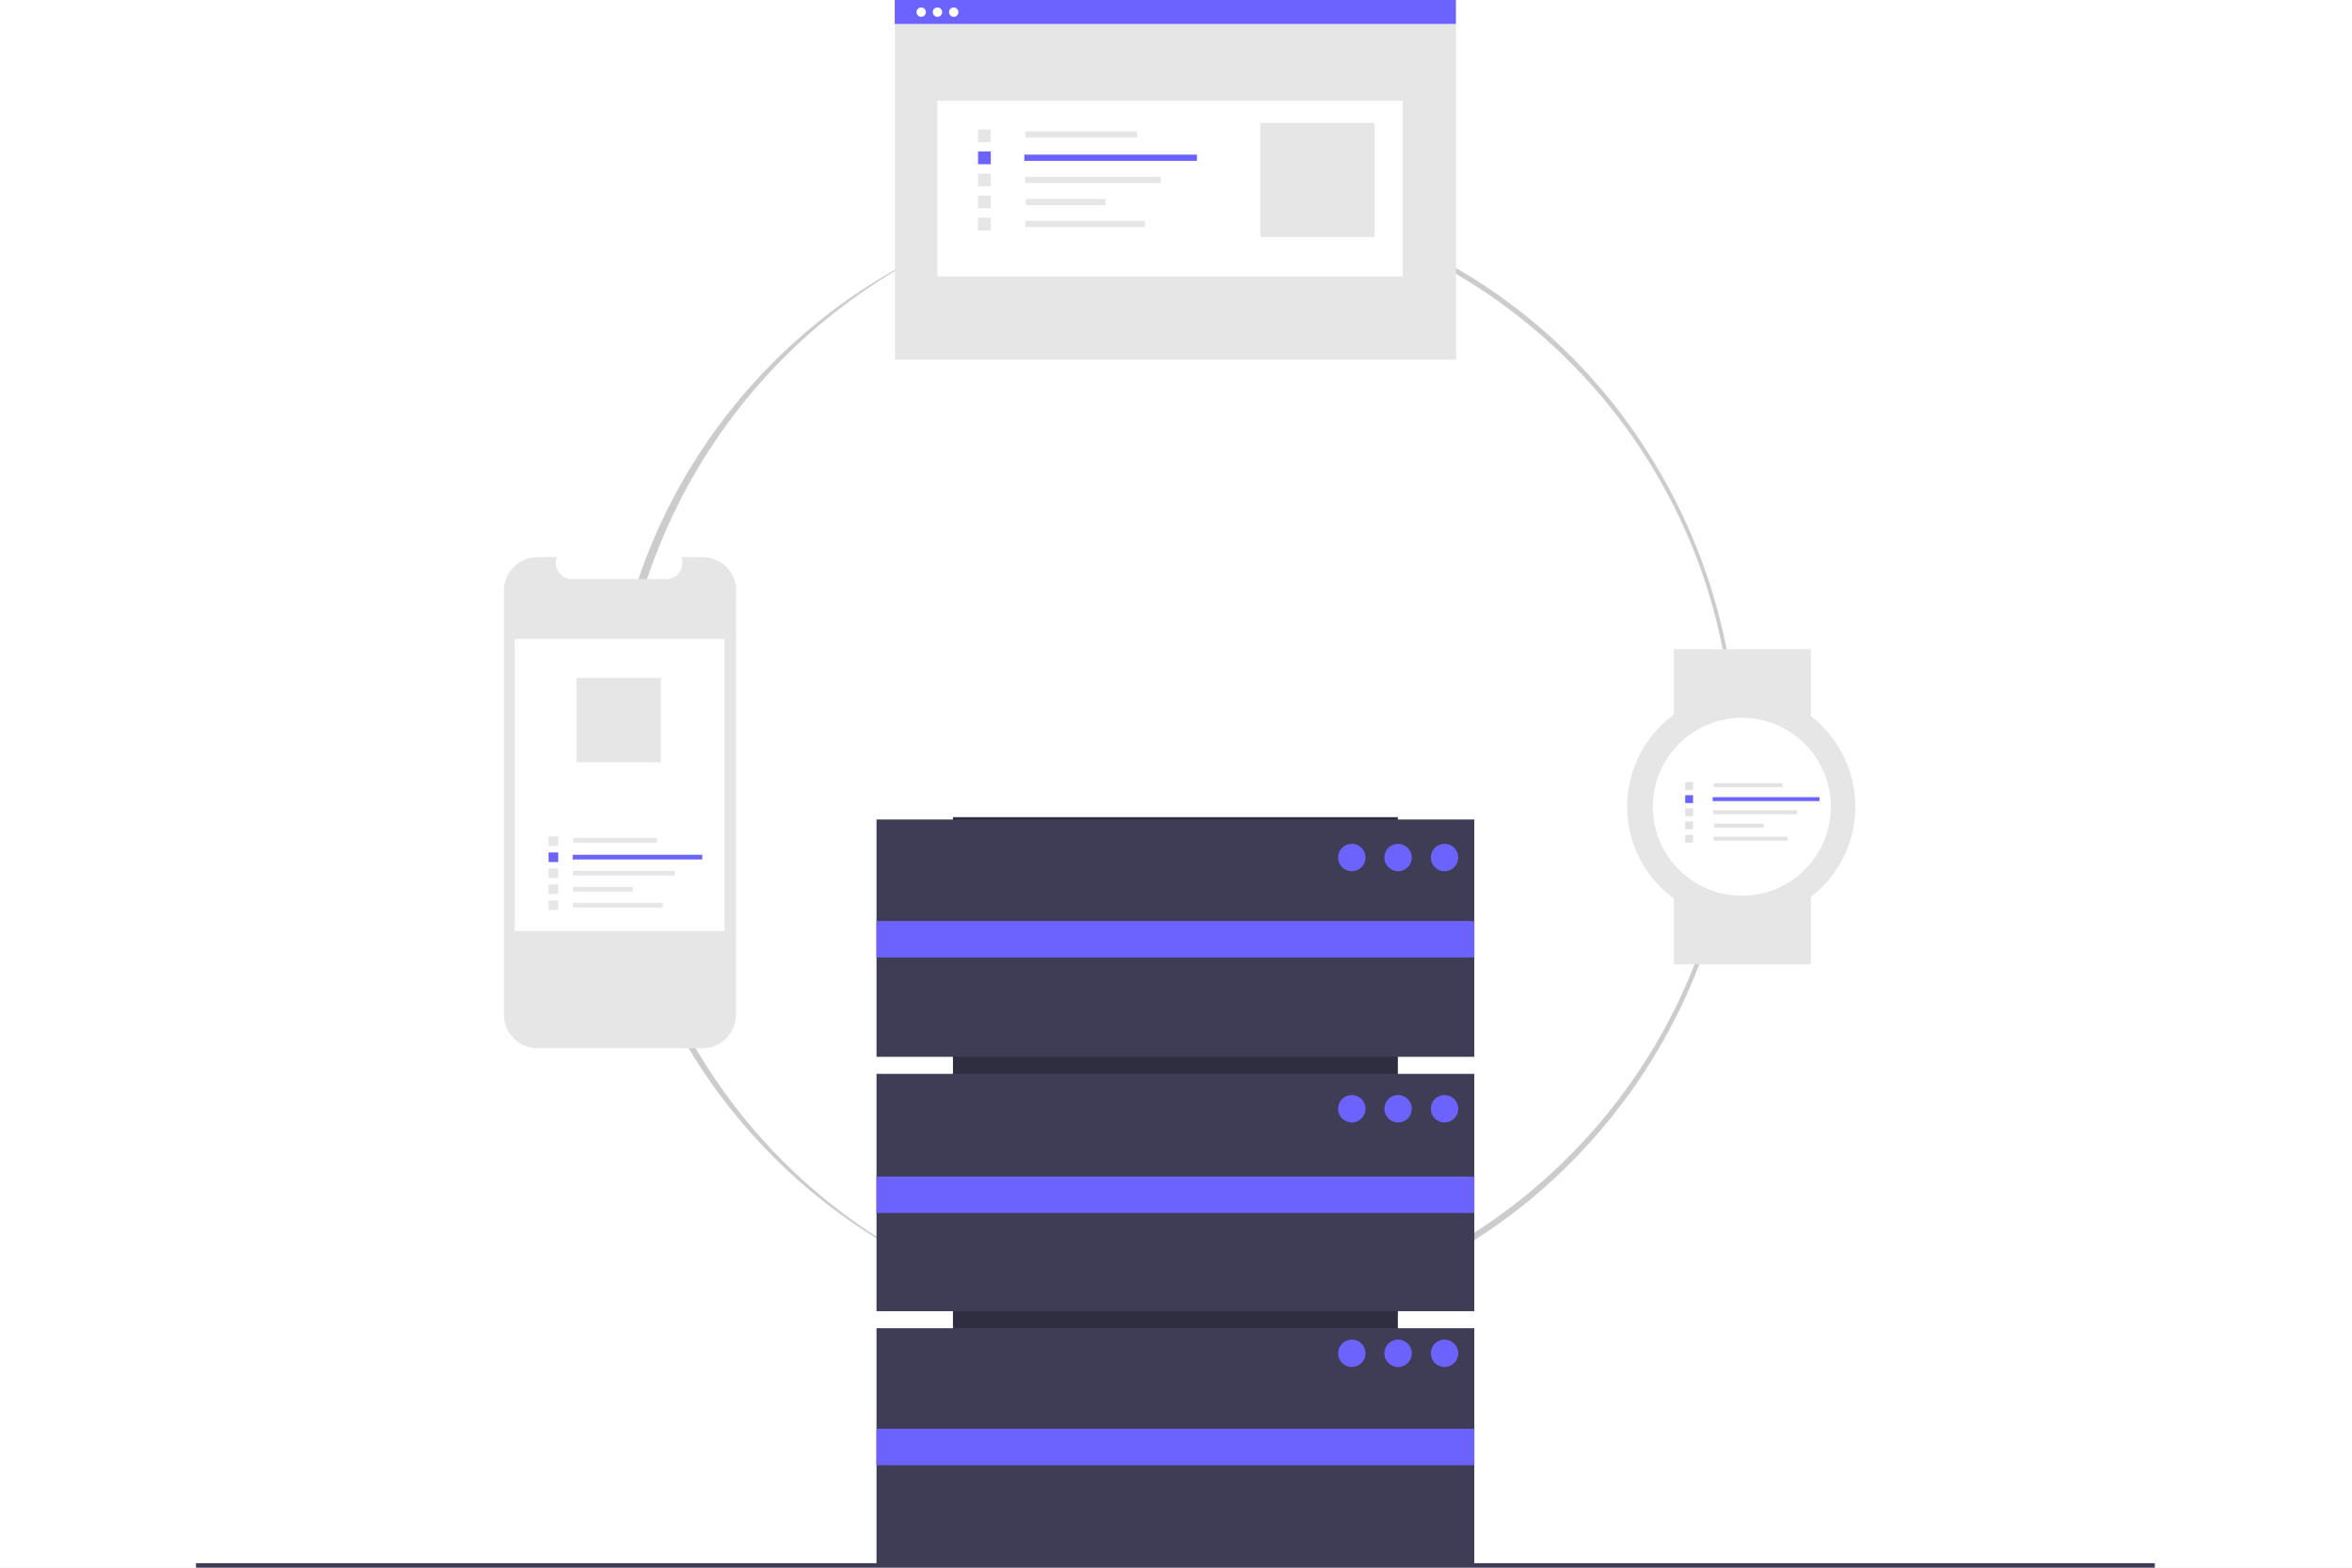
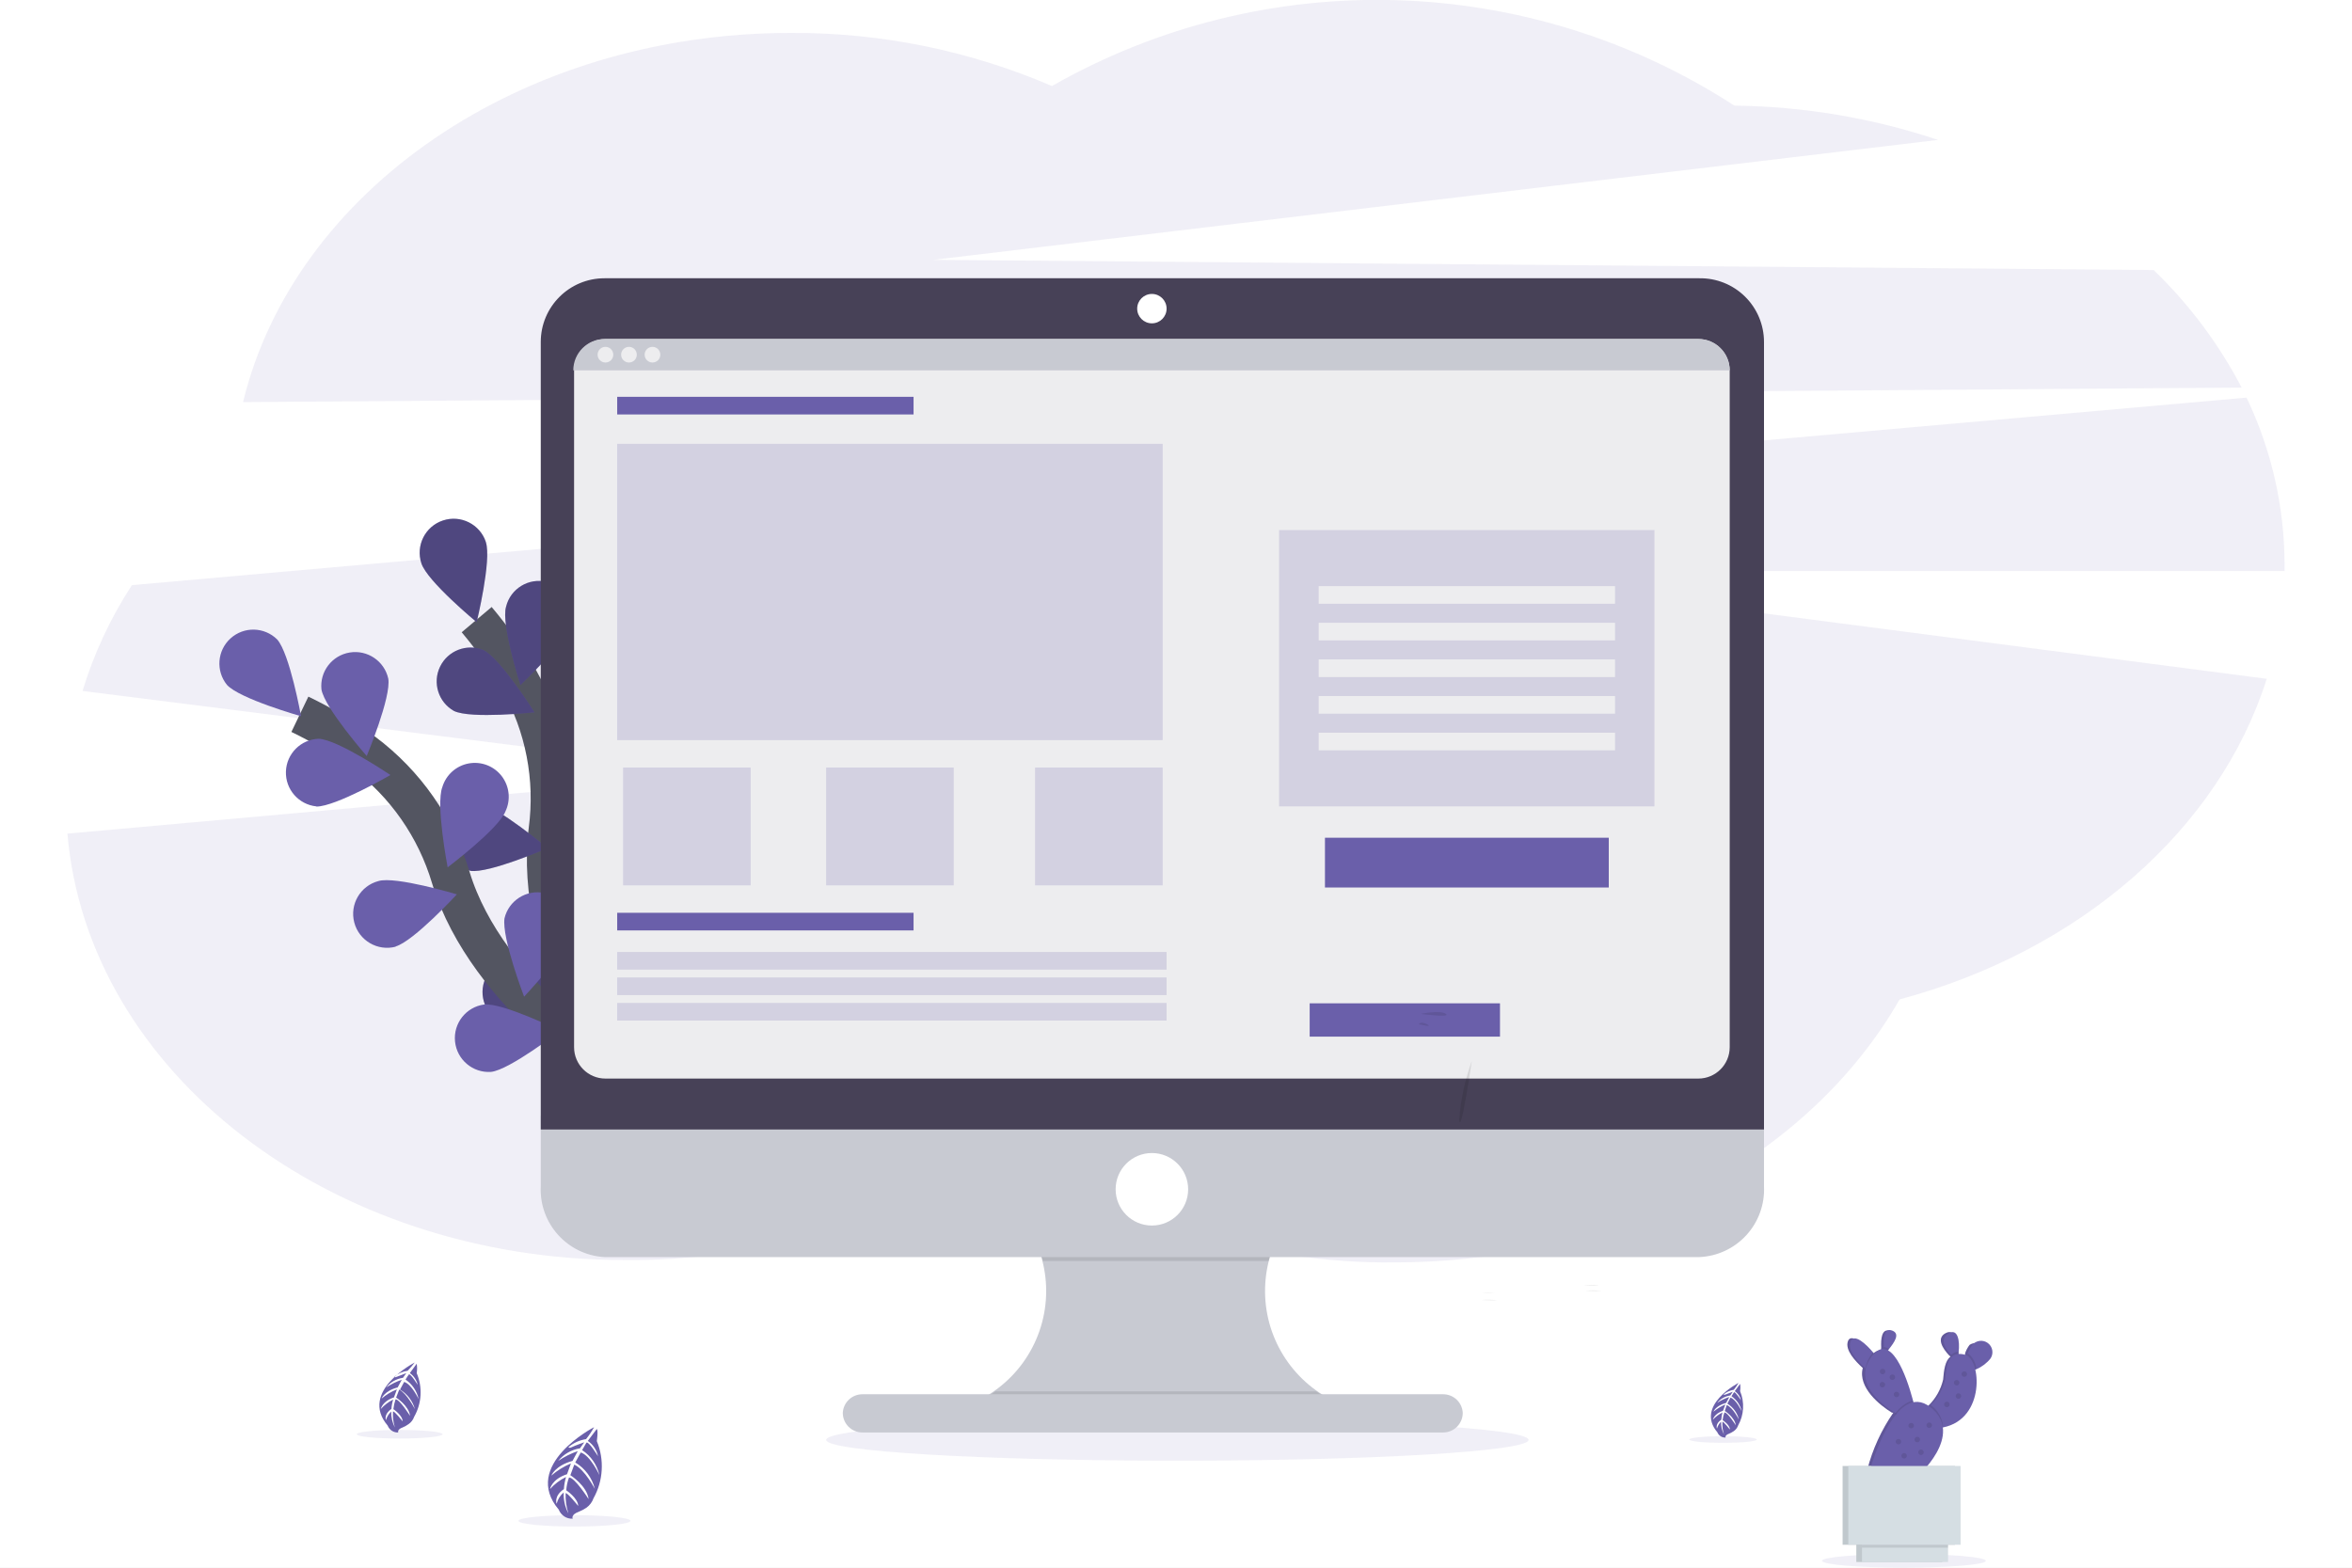
<svg xmlns="http://www.w3.org/2000/svg" viewBox="0 0 120 80">
  <defs>
-     <style>.cls-1{fill:#fff;}.cls-2{fill:#ccc;}.cls-3{fill:#2f2e41;}.cls-4{fill:#3f3d56;}.cls-5{fill:#6c63ff;}.cls-6{fill:#e6e6e6;}.cls-7{fill:#e2e2e2;}</style>
+     <style>.cls-1{fill:#fff;}.cls-10,.cls-2,.cls-4{fill:#6a5faa;}.cls-2,.cls-7{opacity:0.1;}.cls-10,.cls-2,.cls-5,.cls-7{isolation:isolate;}.cls-3{fill:none;stroke:#535561;stroke-miterlimit:10;stroke-width:2px;}.cls-5{opacity:0.25;}.cls-6{fill:#c8cad2;}.cls-8{fill:#474157;}.cls-9{fill:#ededef;}.cls-10{opacity:0.2;}.cls-11{fill:#d5dee3;}.cls-12{fill:#a0616a;}</style>
  </defs>
  <g id="レイヤー_2" data-name="レイヤー 2">
    <g id="レイヤー_1-2" data-name="レイヤー 1">
-       <g id="グループ_1153" data-name="グループ 1153">
-         <rect id="長方形_262" data-name="長方形 262" class="cls-1" width="120" height="80" />
-         <g id="undraw_server_cluster_jwwq" data-name="undraw server cluster jwwq">
-           <path id="パス_2981" data-name="パス 2981" class="cls-2" d="M60.08,67.66a28.65,28.65,0,0,1-28-23.26A29,29,0,0,1,49.15,12.06,28.38,28.38,0,0,1,83.83,22.71,29.17,29.17,0,0,1,80.27,59.2a28.17,28.17,0,0,1-20.19,8.46Zm0-57.58a28.68,28.68,0,1,0,28.34,29v-.34A28.54,28.54,0,0,0,60.08,10.08Z" />
-           <rect id="長方形_216" data-name="長方形 216" class="cls-3" x="48.62" y="41.7" width="22.7" height="30.5" />
-           <rect id="長方形_217" data-name="長方形 217" class="cls-4" x="44.72" y="41.82" width="30.5" height="12.11" />
-           <rect id="長方形_218" data-name="長方形 218" class="cls-4" x="44.72" y="54.8" width="30.5" height="12.11" />
-           <rect id="長方形_219" data-name="長方形 219" class="cls-4" x="44.72" y="67.78" width="30.5" height="12.11" />
-           <rect id="長方形_220" data-name="長方形 220" class="cls-5" x="44.72" y="47" width="30.5" height="1.86" />
-           <rect id="長方形_221" data-name="長方形 221" class="cls-5" x="44.72" y="60.04" width="30.5" height="1.86" />
-           <rect id="長方形_222" data-name="長方形 222" class="cls-5" x="44.72" y="72.91" width="30.5" height="1.86" />
-           <circle id="楕円形_85" data-name="楕円形 85" class="cls-5" cx="68.97" cy="43.76" r="0.7" />
-           <circle id="楕円形_86" data-name="楕円形 86" class="cls-5" cx="71.33" cy="43.76" r="0.7" />
-           <circle id="楕円形_87" data-name="楕円形 87" class="cls-5" cx="73.7" cy="43.76" r="0.7" />
-           <circle id="楕円形_88" data-name="楕円形 88" class="cls-5" cx="68.97" cy="56.58" r="0.7" />
-           <circle id="楕円形_89" data-name="楕円形 89" class="cls-5" cx="71.33" cy="56.58" r="0.7" />
-           <circle id="楕円形_90" data-name="楕円形 90" class="cls-5" cx="73.7" cy="56.58" r="0.7" />
-           <circle id="楕円形_91" data-name="楕円形 91" class="cls-5" cx="68.97" cy="69.06" r="0.7" />
-           <circle id="楕円形_92" data-name="楕円形 92" class="cls-5" cx="71.33" cy="69.06" r="0.7" />
-           <circle id="楕円形_93" data-name="楕円形 93" class="cls-5" cx="73.7" cy="69.06" r="0.7" />
-           <rect id="長方形_223" data-name="長方形 223" class="cls-4" x="10" y="79.77" width="99.94" height="0.23" />
-           <path id="パス_2982" data-name="パス 2982" class="cls-6" d="M37.55,30.14V51.79a1.71,1.71,0,0,1-1.71,1.7H27.42a1.71,1.71,0,0,1-1.71-1.7V30.14a1.71,1.71,0,0,1,1.71-1.71h1a.81.81,0,0,0,.45,1.06.8.8,0,0,0,.3.06H34a.82.82,0,0,0,.82-.82.77.77,0,0,0-.06-.3h1.09a1.71,1.71,0,0,1,1.71,1.71Z" />
-           <rect id="長方形_224" data-name="長方形 224" class="cls-1" x="26.26" y="32.61" width="10.71" height="14.9" />
-           <rect id="長方形_225" data-name="長方形 225" class="cls-6" x="29.24" y="42.76" width="4.28" height="0.24" />
-           <rect id="長方形_226" data-name="長方形 226" class="cls-5" x="29.22" y="43.62" width="6.61" height="0.24" />
-           <rect id="長方形_227" data-name="長方形 227" class="cls-6" x="29.23" y="44.44" width="5.19" height="0.24" />
-           <rect id="長方形_228" data-name="長方形 228" class="cls-6" x="29.24" y="45.26" width="3.05" height="0.24" />
-           <rect id="長方形_229" data-name="長方形 229" class="cls-6" x="29.23" y="46.07" width="4.58" height="0.24" />
-           <rect id="長方形_230" data-name="長方形 230" class="cls-6" x="27.99" y="42.68" width="0.49" height="0.49" />
-           <rect id="長方形_231" data-name="長方形 231" class="cls-5" x="27.99" y="43.5" width="0.49" height="0.49" />
-           <rect id="長方形_232" data-name="長方形 232" class="cls-6" x="27.99" y="44.32" width="0.49" height="0.49" />
-           <rect id="長方形_233" data-name="長方形 233" class="cls-6" x="27.99" y="45.13" width="0.49" height="0.49" />
-           <rect id="長方形_234" data-name="長方形 234" class="cls-6" x="27.99" y="45.95" width="0.49" height="0.49" />
-           <rect id="長方形_235" data-name="長方形 235" class="cls-6" x="29.41" y="34.59" width="4.31" height="4.31" />
-           <rect id="長方形_236" data-name="長方形 236" class="cls-6" x="45.66" y="0.02" width="28.63" height="18.33" />
-           <rect id="長方形_237" data-name="長方形 237" class="cls-1" x="47.83" y="5.14" width="23.73" height="8.97" />
-           <rect id="長方形_238" data-name="長方形 238" class="cls-6" x="52.32" y="6.7" width="5.7" height="0.32" />
-           <rect id="長方形_239" data-name="長方形 239" class="cls-5" x="52.26" y="7.89" width="8.81" height="0.32" />
-           <rect id="長方形_240" data-name="長方形 240" class="cls-6" x="52.3" y="9.02" width="6.92" height="0.32" />
-           <rect id="長方形_241" data-name="長方形 241" class="cls-6" x="52.34" y="10.15" width="4.07" height="0.32" />
-           <rect id="長方形_242" data-name="長方形 242" class="cls-6" x="52.31" y="11.27" width="6.1" height="0.32" />
-           <rect id="長方形_243" data-name="長方形 243" class="cls-6" x="49.9" y="6.61" width="0.65" height="0.65" />
-           <rect id="長方形_244" data-name="長方形 244" class="cls-5" x="49.9" y="7.73" width="0.65" height="0.65" />
-           <rect id="長方形_245" data-name="長方形 245" class="cls-6" x="49.9" y="8.86" width="0.65" height="0.65" />
-           <rect id="長方形_246" data-name="長方形 246" class="cls-6" x="49.9" y="9.98" width="0.65" height="0.65" />
-           <rect id="長方形_247" data-name="長方形 247" class="cls-6" x="49.9" y="11.11" width="0.65" height="0.65" />
-           <rect id="長方形_248" data-name="長方形 248" class="cls-6" x="64.3" y="6.27" width="5.83" height="5.83" />
-           <rect id="長方形_249" data-name="長方形 249" class="cls-5" x="45.65" width="28.63" height="1.22" />
-           <circle id="楕円形_94" data-name="楕円形 94" class="cls-1" cx="47" cy="0.62" r="0.24" />
-           <circle id="楕円形_95" data-name="楕円形 95" class="cls-1" cx="47.83" cy="0.62" r="0.24" />
-           <circle id="楕円形_96" data-name="楕円形 96" class="cls-1" cx="48.66" cy="0.62" r="0.24" />
-           <rect id="長方形_250" data-name="長方形 250" class="cls-6" x="85.4" y="33.13" width="6.99" height="3.61" />
-           <rect id="長方形_251" data-name="長方形 251" class="cls-6" x="85.4" y="45.6" width="6.99" height="3.61" />
-           <circle id="楕円形_97" data-name="楕円形 97" class="cls-6" cx="88.84" cy="41.16" r="5.82" />
-           <circle id="楕円形_98" data-name="楕円形 98" class="cls-1" cx="88.87" cy="41.17" r="4.54" />
-           <rect id="長方形_252" data-name="長方形 252" class="cls-7" x="87.44" y="39.97" width="3.52" height="0.2" />
-           <rect id="長方形_253" data-name="長方形 253" class="cls-5" x="87.38" y="40.68" width="5.45" height="0.2" />
-           <rect id="長方形_254" data-name="長方形 254" class="cls-7" x="87.41" y="41.35" width="4.28" height="0.2" />
-           <rect id="長方形_255" data-name="長方形 255" class="cls-7" x="87.46" y="42.03" width="2.52" height="0.2" />
-           <rect id="長方形_256" data-name="長方形 256" class="cls-7" x="87.43" y="42.7" width="3.77" height="0.2" />
-           <rect id="長方形_257" data-name="長方形 257" class="cls-7" x="85.98" y="39.91" width="0.4" height="0.4" />
-           <rect id="長方形_258" data-name="長方形 258" class="cls-5" x="85.98" y="40.58" width="0.4" height="0.4" />
-           <rect id="長方形_259" data-name="長方形 259" class="cls-7" x="85.98" y="41.25" width="0.4" height="0.4" />
-           <rect id="長方形_260" data-name="長方形 260" class="cls-7" x="85.98" y="41.92" width="0.4" height="0.4" />
-           <rect id="長方形_261" data-name="長方形 261" class="cls-7" x="85.98" y="42.6" width="0.4" height="0.4" />
-         </g>
-       </g>
+       <rect class="cls-1" width="120" height="80" />
+       <path class="cls-2" d="M114.37,19.78a23.29,23.29,0,0,0-4.49-6l-62.25-.52L98.88,7.14A34,34,0,0,0,88.49,5.39a33.5,33.5,0,0,0-34.82-1A33.26,33.26,0,0,0,40.35,1.68C26.51,1.68,15,9.78,12.4,20.52Z" />
+       <path class="cls-2" d="M116.56,28.79a19.84,19.84,0,0,0-1.94-8.5L6.73,29.86a21.11,21.11,0,0,0-2.52,5.4l33.4,4.21L3.44,42.54C4.47,54.7,16.8,64.3,31.86,64.3a31.9,31.9,0,0,0,19.57-6.4,31.89,31.89,0,0,0,19.74,6.52C82.54,64.42,92.35,59,96.92,51c9.17-2.46,16.29-8.64,18.73-16.36L73.4,29.14h43.16Z" />
+       <path class="cls-3" d="M31.81,55.36s-4.62-6.67-3.84-13a12.29,12.29,0,0,0-1.48-7.65,21.45,21.45,0,0,0-2.17-3.09" />
+       <path class="cls-4" d="M24.79,27.67c.3.91-.47,4.08-.47,4.08s-2.52-2.08-2.82-3a1.73,1.73,0,0,1,3.29-1.09Z" />
+       <path class="cls-4" d="M29.16,31.8c-.24.92-2.61,3.16-2.61,3.16s-1-3.11-.73-4a1.72,1.72,0,1,1,3.35.82v.05Z" />
+       <path class="cls-4" d="M31.88,40.42c-.67.67-3.85,1.41-3.85,1.41s.73-3.18,1.4-3.85a1.73,1.73,0,1,1,2.45,2.44Z" />
+       <path class="cls-4" d="M32.47,47.41c-.55.78-3.56,2-3.56,2s.19-3.26.74-4a1.73,1.73,0,0,1,2.82,2Z" />
+       <path class="cls-4" d="M23.16,36.28c.86.42,4.11.07,4.11.07s-1.74-2.76-2.61-3.18a1.73,1.73,0,0,0-1.5,3.11Z" />
+       <path class="cls-4" d="M24,44.44c.95.14,3.94-1.16,3.94-1.16S25.41,41.16,24.46,41a1.73,1.73,0,1,0-.5,3.42Z" />
+       <path class="cls-4" d="M25.81,52.27c.91.3,4.08-.48,4.08-.48s-2.09-2.5-3-2.81a1.73,1.73,0,0,0-1.08,3.29Z" />
+       <path class="cls-5" d="M24.79,27.67c.3.91-.47,4.08-.47,4.08s-2.52-2.08-2.82-3a1.73,1.73,0,0,1,3.29-1.09Z" />
+       <path class="cls-5" d="M29.16,31.8c-.24.92-2.61,3.16-2.61,3.16s-1-3.11-.73-4a1.72,1.72,0,1,1,3.35.82v.05Z" />
+       <path class="cls-5" d="M31.88,40.42c-.67.67-3.85,1.41-3.85,1.41s.73-3.18,1.4-3.85a1.73,1.73,0,1,1,2.45,2.44Z" />
+       <path class="cls-5" d="M32.47,47.41c-.55.78-3.56,2-3.56,2s.19-3.26.74-4a1.73,1.73,0,0,1,2.82,2Z" />
+       <path class="cls-5" d="M23.16,36.28c.86.42,4.11.07,4.11.07s-1.74-2.76-2.61-3.18a1.73,1.73,0,0,0-1.5,3.11Z" />
+       <path class="cls-5" d="M24,44.44c.95.14,3.94-1.16,3.94-1.16S25.41,41.16,24.46,41a1.73,1.73,0,1,0-.5,3.42Z" />
+       <path class="cls-5" d="M25.81,52.27c.91.3,4.08-.48,4.08-.48s-2.09-2.5-3-2.81a1.73,1.73,0,0,0-1.08,3.29Z" />
+       <path class="cls-3" d="M31.79,55.09S24.85,50.87,23,44.78a12.37,12.37,0,0,0-4.45-6.38,20.57,20.57,0,0,0-3.25-1.95" />
+       <path class="cls-4" d="M14.14,32.63c.64.71,1.22,3.92,1.22,3.92s-3.14-.89-3.78-1.6a1.73,1.73,0,0,1,2.56-2.32Z" />
+       <path class="cls-4" d="M19.81,34.63c.16.94-1.1,3.95-1.1,3.95s-2.15-2.45-2.31-3.4a1.73,1.73,0,0,1,3.41-.55Z" />
+       <path class="cls-4" d="M25.79,41.4c-.34.89-2.95,2.86-2.95,2.86s-.62-3.21-.27-4.1a1.73,1.73,0,1,1,3.22,1.24Z" />
+       <path class="cls-4" d="M29.17,47.55c-.19.94-2.43,3.31-2.43,3.31s-1.15-3-1-4a1.73,1.73,0,0,1,3.39.68Z" />
+       <path class="cls-4" d="M16.14,41.16c1,0,3.78-1.61,3.78-1.61s-2.7-1.82-3.66-1.85a1.73,1.73,0,0,0-.12,3.45Z" />
+       <path class="cls-4" d="M20.18,48.3c.92-.26,3.13-2.66,3.13-2.66s-3.13-.94-4-.68a1.73,1.73,0,0,0,.88,3.35Z" />
+       <path class="cls-4" d="M25.05,54.7c.95-.1,3.53-2.1,3.53-2.1s-2.93-1.44-3.88-1.34a1.73,1.73,0,0,0,.35,3.44Z" />
+       <ellipse class="cls-2" cx="60.07" cy="73.48" rx="17.92" ry="1.06" />
+       <path class="cls-6" d="M68.31,71.61v.64h-19v-.52a6.24,6.24,0,0,0,.43-11.52H68.18a6.24,6.24,0,0,0,.13,11.4Z" />
+       <path class="cls-7" d="M68.18,60.21a6.29,6.29,0,0,0-3.45,4.14H53.21a6.29,6.29,0,0,0-3.45-4.14Z" />
+       <path class="cls-6" d="M27.59,56.94v3.6a3.45,3.45,0,0,0,3.25,3.61H86.7A3.45,3.45,0,0,0,90,60.54v-3.6Z" />
+       <path class="cls-7" d="M68.31,71.61v.64h-19v-.52A5.87,5.87,0,0,0,50.79,71H67.15A6.32,6.32,0,0,0,68.31,71.61Z" />
+       <path class="cls-6" d="M44,71.15H73.63a1,1,0,0,1,1,.95h0a1,1,0,0,1-1,1H44a1,1,0,0,1-1-1h0A1,1,0,0,1,44,71.15Z" />
+       <path class="cls-8" d="M90,17.45A3.25,3.25,0,0,0,86.7,14.2H30.84a3.25,3.25,0,0,0-3.25,3.25h0V57.64H90Z" />
+       <rect class="cls-9" x="29.29" y="17.3" width="58.96" height="37.74" rx="1.6" />
+       <circle class="cls-1" cx="58.77" cy="15.75" r="0.75" />
+       <circle class="cls-1" cx="58.77" cy="60.69" r="1.85" />
+       <path class="cls-6" d="M88.25,18.9h-59a1.6,1.6,0,0,1,1.6-1.6H86.65A1.6,1.6,0,0,1,88.25,18.9Z" />
+       <circle class="cls-9" cx="30.89" cy="18.1" r="0.4" />
+       <circle class="cls-9" cx="32.09" cy="18.1" r="0.4" />
+       <circle class="cls-9" cx="33.29" cy="18.1" r="0.4" />
+       <rect class="cls-4" x="31.49" y="20.25" width="15.12" height="0.9" />
+       <rect class="cls-4" x="31.49" y="46.58" width="15.12" height="0.9" />
+       <rect class="cls-10" x="31.49" y="48.58" width="28.03" height="0.9" />
+       <rect class="cls-10" x="31.49" y="49.88" width="28.03" height="0.9" />
+       <rect class="cls-10" x="31.49" y="51.18" width="28.03" height="0.9" />
+       <rect class="cls-10" x="31.49" y="22.65" width="27.83" height="15.12" />
+       <rect class="cls-10" x="31.79" y="39.17" width="6.51" height="6.01" />
+       <rect class="cls-10" x="52.81" y="39.17" width="6.51" height="6.01" />
+       <rect class="cls-10" x="42.15" y="39.17" width="6.51" height="6.01" />
+       <rect class="cls-10" x="65.26" y="27.05" width="19.15" height="14.1" />
+       <rect class="cls-9" x="67.28" y="29.91" width="15.12" height="0.9" />
+       <rect class="cls-9" x="67.28" y="31.78" width="15.12" height="0.9" />
+       <rect class="cls-9" x="67.28" y="33.65" width="15.12" height="0.9" />
+       <rect class="cls-9" x="67.28" y="35.52" width="15.12" height="0.9" />
+       <rect class="cls-9" x="67.28" y="37.39" width="15.12" height="0.9" />
+       <rect class="cls-4" x="67.6" y="42.75" width="14.48" height="2.54" />
+       <rect class="cls-4" x="66.82" y="51.2" width="9.71" height="1.7" />
+       <ellipse class="cls-2" cx="29.31" cy="77.61" rx="2.86" ry="0.29" />
+       <ellipse class="cls-2" cx="87.91" cy="73.46" rx="1.72" ry="0.17" />
+       <path class="cls-4" d="M30.31,72.83s-3.73,1.93-1.8,4.21a.72.72,0,0,0,.71.46s-.11-.2.3-.35a2.19,2.19,0,0,0,.4-.21,1,1,0,0,0,.36-.48h0a3.36,3.36,0,0,0,.17-2.92s.08-.53,0-.62l-.46.61a1.27,1.27,0,0,1,.52.78s-.48-.78-.59-.69L29.7,74a2.08,2.08,0,0,1,.88,1.27s-.46-1-.95-1.15l-.28.51a2.2,2.2,0,0,1,1,1.35s-.52-1-1.05-1.24l-.2.54s.85.54.93,1.22c0,0-.72-1.13-1-1.1a2.37,2.37,0,0,0-.14.65s.6.4.61.8c0,0-.56-.7-.64-.65A2.92,2.92,0,0,0,29,77.23a2.1,2.1,0,0,1-.24-1.07,1.1,1.1,0,0,0-.36.58s-.16-.39.37-.75a2.8,2.8,0,0,1,.11-.62,2.7,2.7,0,0,0-.82.62s.09-.51.87-.76l.2-.55a3.69,3.69,0,0,0-1,.62s.18-.5,1.08-.75l.27-.5a4.29,4.29,0,0,0-1,.5,1.78,1.78,0,0,1,1.11-.64l.22-.31s-.5.18-.64.25-.17,0-.17,0a1.81,1.81,0,0,1,.9-.41A4.09,4.09,0,0,0,30.31,72.83Z" />
+       <ellipse class="cls-2" cx="20.39" cy="73.19" rx="2.19" ry="0.22" />
+       <path class="cls-4" d="M21.16,69.53S18.3,71,19.78,72.75a.55.55,0,0,0,.54.35s-.08-.15.23-.26a1.46,1.46,0,0,0,.3-.17.74.74,0,0,0,.28-.37h0a2.52,2.52,0,0,0,.13-2.23,1.49,1.49,0,0,0,0-.48l-.35.48a1,1,0,0,1,.4.6s-.37-.6-.45-.53a2.85,2.85,0,0,0-.17.26,1.61,1.61,0,0,1,.67,1s-.36-.77-.74-.88l-.21.39a1.72,1.72,0,0,1,.76,1s-.4-.79-.8-1l-.16.41s.65.41.71.93c0,0-.54-.86-.74-.84a2.56,2.56,0,0,0-.11.5s.47.31.47.62c0,0-.42-.54-.49-.5a2.24,2.24,0,0,0,.1.82,1.65,1.65,0,0,1-.19-.82,1,1,0,0,0-.27.44s-.12-.3.28-.57a2,2,0,0,1,.09-.48,2.11,2.11,0,0,0-.63.48s.07-.39.67-.59l.15-.41a2.77,2.77,0,0,0-.78.47s.13-.39.82-.57l.21-.39a3.28,3.28,0,0,0-.79.39,1.31,1.31,0,0,1,.85-.49l.17-.24-.49.19c-.11.05-.13,0-.13,0a1.36,1.36,0,0,1,.69-.31A4.46,4.46,0,0,0,21.16,69.53Z" />
+       <path class="cls-4" d="M88.7,70.57s-2.23,1.16-1.08,2.52a.43.43,0,0,0,.42.27s-.06-.11.18-.2a1.36,1.36,0,0,0,.24-.13.58.58,0,0,0,.22-.29h0a2,2,0,0,0,.1-1.75,1.14,1.14,0,0,0,0-.37l-.27.37a.8.8,0,0,1,.32.47s-.3-.46-.36-.41l-.13.2a1.27,1.27,0,0,1,.52.76s-.28-.6-.57-.69l-.16.31a1.3,1.3,0,0,1,.59.81s-.31-.62-.62-.74L88,72s.51.33.56.73c0,0-.43-.68-.58-.65a1.59,1.59,0,0,0-.09.39s.37.24.37.48c0,0-.33-.42-.38-.4a1.63,1.63,0,0,0,.08.65,1.22,1.22,0,0,1-.15-.65.75.75,0,0,0-.21.35s-.1-.24.22-.45a2,2,0,0,1,.06-.37,1.67,1.67,0,0,0-.49.37s.06-.3.52-.46l.12-.32a2.4,2.4,0,0,0-.61.37s.1-.3.65-.45l.16-.3a2.37,2.37,0,0,0-.62.3,1.07,1.07,0,0,1,.67-.38l.13-.19-.39.15c-.08,0-.1,0-.1,0a1.12,1.12,0,0,1,.54-.25A2.7,2.7,0,0,0,88.7,70.57Z" />
+       <ellipse class="cls-2" cx="97.14" cy="79.65" rx="4.18" ry="0.35" />
+       <path class="cls-4" d="M100.49,68.63a1.49,1.49,0,0,0-.23.43l0,.12-.08,0a1.1,1.1,0,0,0-.36,0s0-.09,0-.15c0-.52-.05-1.26-.55-1s-.14.8.17,1.13l.08.07c-.28.2-.34.68-.38,1.17a2.7,2.7,0,0,1-.75,1.33l-.07.09a1,1,0,0,0-.81-.21l0-.13c-.23-.81-.69-2.22-1.29-2.52l.08-.1c.25-.33.54-.82.12-.95s-.46.43-.44.84a.77.77,0,0,0,0,.15.58.58,0,0,0-.44.21L95.43,69c-.34-.4-1-1-1.15-.55s.37,1,.76,1.36l0,0c-.26,1,.88,1.91,1.49,2.28l.07,0A9.08,9.08,0,0,0,95.27,75l2.35.42s1.56-1.35,1.36-2.61h0a2.39,2.39,0,0,0,1.67-3h0a1.76,1.76,0,0,0,.72-.55A.58.58,0,0,0,100.49,68.63Z" />
+       <path class="cls-7" d="M100.49,68.63a1.49,1.49,0,0,0-.23.43l0,.12-.08,0a1.1,1.1,0,0,0-.36,0s0-.09,0-.15c0-.52-.05-1.26-.55-1s-.14.8.17,1.13l.08.07c-.28.2-.34.68-.38,1.17a2.7,2.7,0,0,1-.75,1.33l-.07.09a1,1,0,0,0-.81-.21l0-.13c-.23-.81-.69-2.22-1.29-2.52l.08-.1c.25-.33.54-.82.12-.95s-.46.43-.44.84a.77.77,0,0,0,0,.15.58.58,0,0,0-.44.21L95.43,69c-.34-.4-1-1-1.15-.55s.37,1,.76,1.36l0,0c-.26,1,.88,1.91,1.49,2.28l.07,0A9.08,9.08,0,0,0,95.27,75l2.35.42s1.56-1.35,1.36-2.61h0a2.39,2.39,0,0,0,1.67-3h0a1.76,1.76,0,0,0,.72-.55A.58.58,0,0,0,100.49,68.63Z" />
+       <path class="cls-4" d="M95.8,69.31l-.27.8a3.9,3.9,0,0,1-.35-.28c-.39-.34-.94-.92-.76-1.37s.81.15,1.15.56A3.63,3.63,0,0,1,95.8,69.31Z" />
+       <path class="cls-4" d="M96.38,68.84a2.69,2.69,0,0,1-.27.32,3,3,0,0,1,0-.42c0-.42,0-1,.43-.84S96.64,68.51,96.38,68.84Z" />
+       <path class="cls-4" d="M99.93,69c0,.27,0,.48,0,.48s-.24-.2-.35-.31c-.31-.32-.65-.82-.17-1.12S100,68.44,99.93,69Z" />
+       <path class="cls-4" d="M101.56,69.32a1.85,1.85,0,0,1-.72.55l-.25.08-.32-.45a3.19,3.19,0,0,1,.13-.44,2,2,0,0,1,.23-.43A.58.58,0,0,1,101.56,69.32Z" />
+       <path class="cls-7" d="M95.57,69a3.63,3.63,0,0,1,.23.29l-.27.8a3.9,3.9,0,0,1-.35-.28,1.56,1.56,0,0,1,.31-.71Z" />
+       <path class="cls-7" d="M96.38,68.84a2.69,2.69,0,0,1-.27.32,3,3,0,0,1,0-.42A.57.57,0,0,1,96.38,68.84Z" />
+       <path class="cls-4" d="M97.74,72l-.69.3a3.87,3.87,0,0,1-.36-.2c-.72-.44-2.17-1.56-1.2-2.87s1.78,1,2.1,2.19Z" />
+       <path class="cls-7" d="M99.55,69.14a.6.6,0,0,1,.38-.17c0,.27,0,.48,0,.48S99.66,69.25,99.55,69.14Z" />
+       <path class="cls-7" d="M100.84,69.87l-.24.08-.33-.45a3.22,3.22,0,0,1,.14-.44A1.18,1.18,0,0,1,100.84,69.87Z" />
+       <path class="cls-4" d="M99.14,72.84l-.12,0c-2.29.35-.75-.89-.75-.89a3.22,3.22,0,0,0,.24-.25,2.69,2.69,0,0,0,.74-1.33c.07-.75.16-1.45,1-1.24S101.31,72.41,99.14,72.84Z" />
+       <rect class="cls-11" x="94.71" y="78.56" width="4.39" height="1.15" />
+       <rect class="cls-11" x="94.01" y="74.81" width="5.73" height="4.02" />
+       <rect class="cls-7" x="94.71" y="78.56" width="4.39" height="1.15" />
+       <rect class="cls-7" x="94.01" y="74.81" width="5.73" height="4.02" />
+       <rect class="cls-11" x="95" y="78.56" width="4.39" height="1.15" />
+       <path class="cls-7" d="M97.59,71.46c.1.35.15.58.15.58l-.69.3a3.87,3.87,0,0,1-.36-.2A1.74,1.74,0,0,1,97.59,71.46Z" />
+       <path class="cls-7" d="M99.14,72.84l-.12,0c-2.29.35-.75-.89-.75-.89a3.22,3.22,0,0,0,.24-.25A1.53,1.53,0,0,1,99.14,72.84Z" />
+       <path class="cls-4" d="M95.41,75s1.28-4.61,3.08-3.19-.73,3.6-.73,3.6Z" />
+       <circle class="cls-7" cx="96.05" cy="69.99" r="0.14" />
+       <circle class="cls-7" cx="96.04" cy="70.66" r="0.14" />
+       <circle class="cls-7" cx="100.22" cy="70.12" r="0.14" />
+       <circle class="cls-7" cx="96.86" cy="73.57" r="0.14" />
+       <circle class="cls-7" cx="99.92" cy="71.24" r="0.14" />
+       <circle class="cls-7" cx="98.43" cy="72.73" r="0.14" />
+       <circle class="cls-7" cx="96.55" cy="70.28" r="0.14" />
+       <circle class="cls-7" cx="99.83" cy="70.56" r="0.14" />
+       <circle class="cls-7" cx="99.33" cy="71.67" r="0.14" />
+       <circle class="cls-7" cx="97.82" cy="73.46" r="0.14" />
+       <circle class="cls-7" cx="97.51" cy="72.75" r="0.14" />
+       <circle class="cls-7" cx="96.76" cy="71.16" r="0.14" />
+       <rect class="cls-7" x="95" y="78.56" width="4.39" height="0.42" />
+       <rect class="cls-11" x="94.3" y="74.81" width="5.73" height="4.02" />
+       <circle class="cls-7" cx="98.01" cy="74.11" r="0.14" />
+       <circle class="cls-7" cx="97.15" cy="74.29" r="0.14" />
+       <path class="cls-12" d="M75.44,77.3l.06,0Z" />
+       <path class="cls-12" d="M80.55,76.85l.07-.06Z" />
+       <path class="cls-7" d="M75.09,54.15a11.11,11.11,0,0,0-.64,3C74.53,58,75.09,54.15,75.09,54.15Z" />
+       <path class="cls-7" d="M72.49,51.74s1-.21,1.28,0S72.49,51.74,72.49,51.74Z" />
+       <path class="cls-7" d="M72.39,52.27s.07-.18.42,0S72.39,52.27,72.39,52.27Z" />
+       <path class="cls-7" d="M75.59,66a3.86,3.86,0,0,1,.68,0C76.65,66,75.59,66,75.59,66Z" />
+       <path class="cls-7" d="M75.59,66.34a3.86,3.86,0,0,1,.68,0C76.65,66.38,75.59,66.34,75.59,66.34Z" />
+       <path class="cls-7" d="M80.8,65.59a3.86,3.86,0,0,1,.68,0C81.86,65.63,80.8,65.59,80.8,65.59Z" />
+       <path class="cls-7" d="M80.91,65.87a2.66,2.66,0,0,1,.69,0C82,65.9,80.91,65.87,80.91,65.87Z" />
    </g>
  </g>
</svg>
